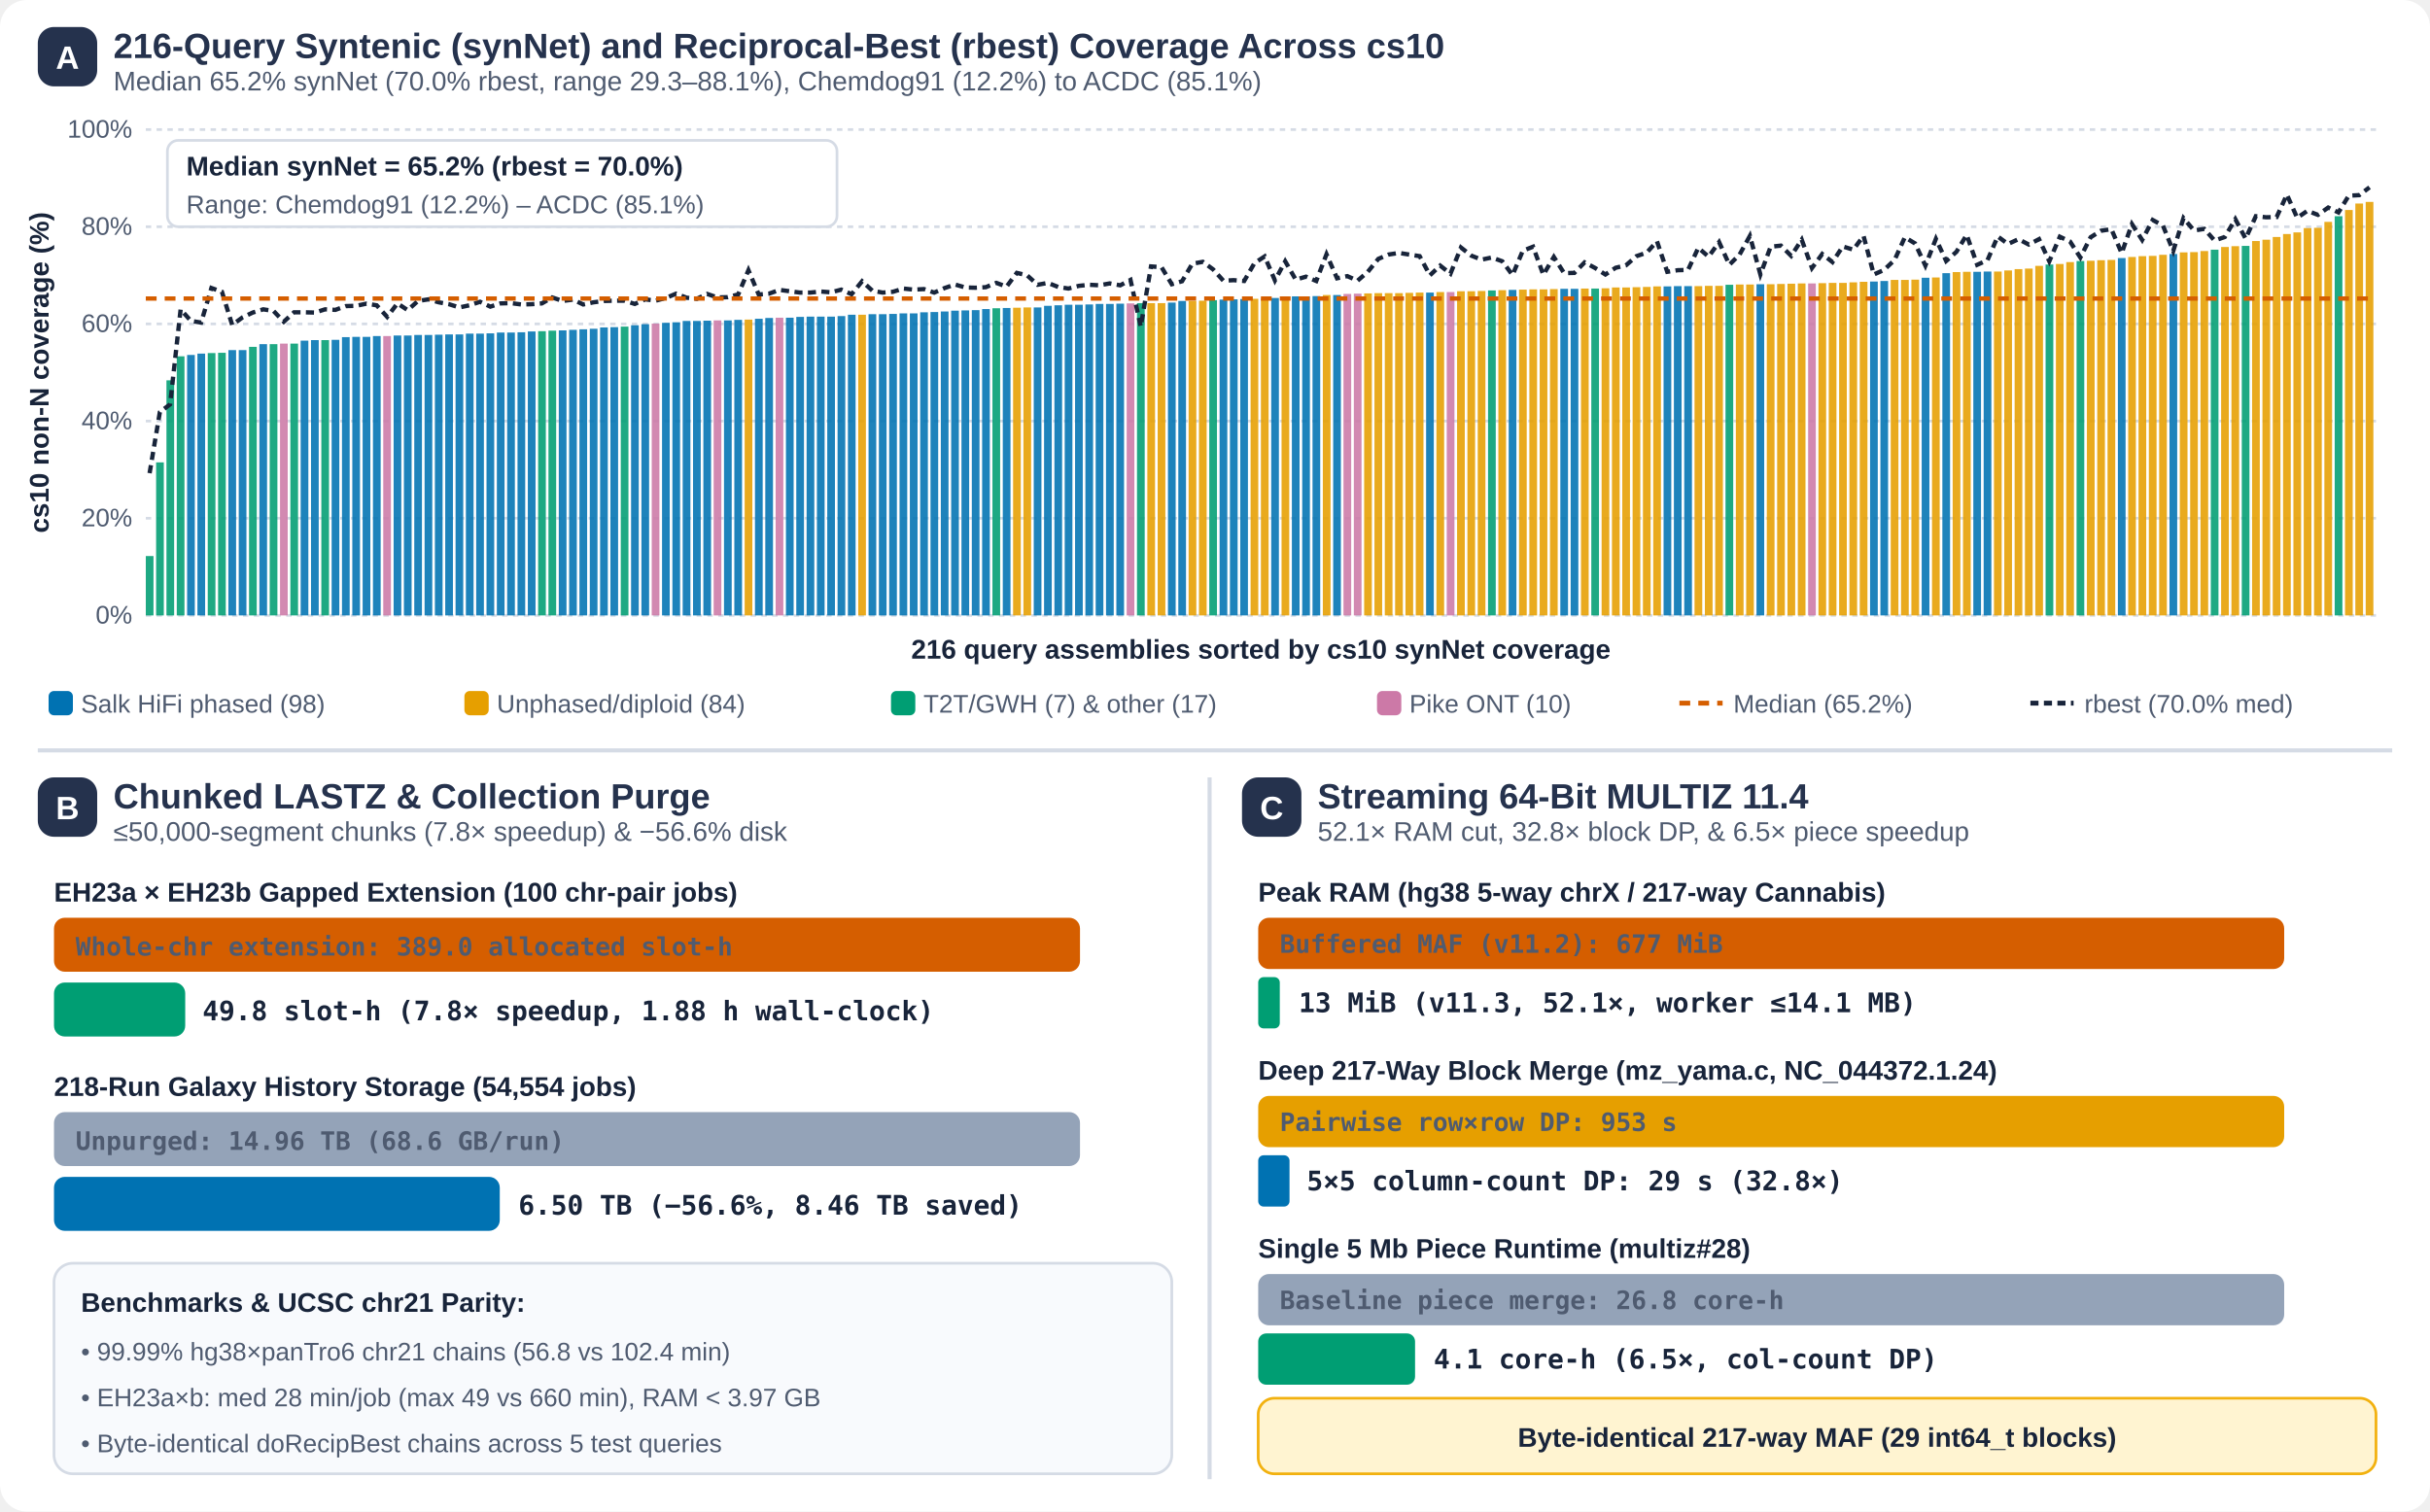
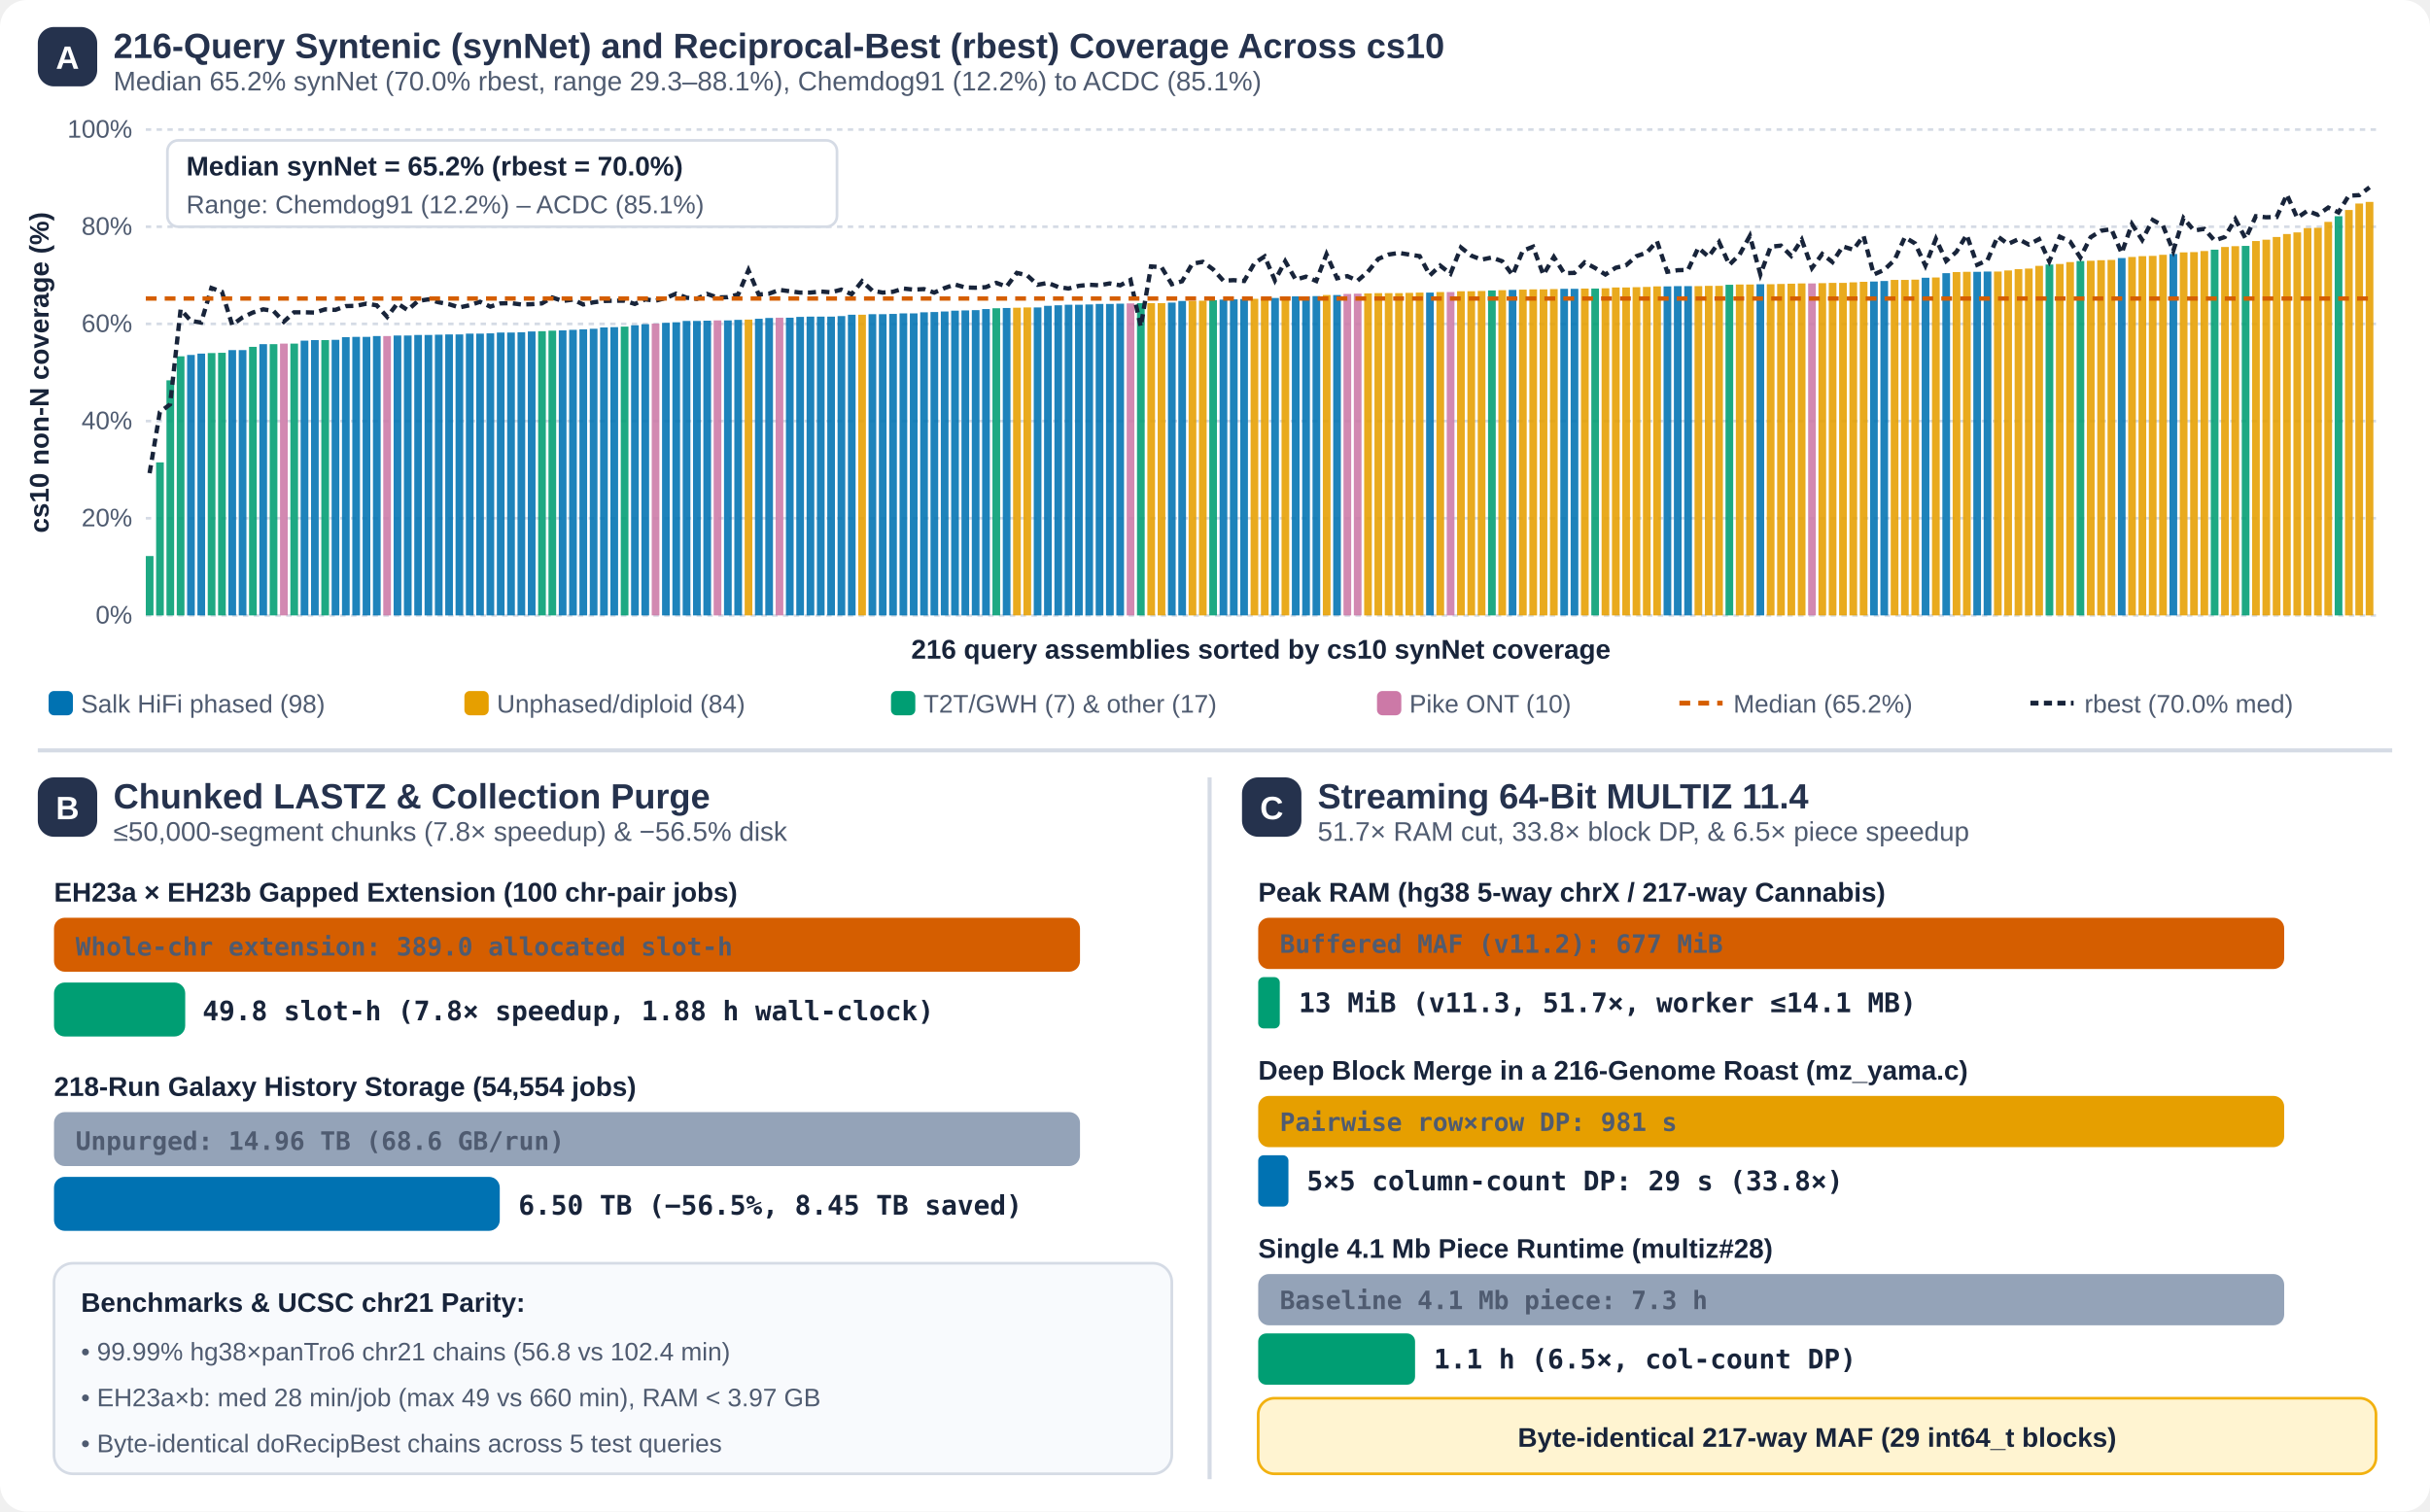
<svg xmlns="http://www.w3.org/2000/svg" viewBox="0 0 900 560" width="100%" height="100%">
  <style>
  text { font-family: "Atkinson Hyperlegible Next", "Helvetica Neue", Arial, sans-serif; fill: #18243a; }
  .mono { font-family: "Atkinson Hyperlegible Mono", "SFMono-Regular", Consolas, monospace; }
  .title { font-size: 13px; font-weight: 800; fill: #25324d; }
  .sub { font-size: 10px; fill: #4f5b70; }
  .lbl { font-size: 10px; font-weight: 600; fill: #18243a; }
  .ax { font-size: 9.4px; fill: #4f5b70; }
  .badge { font-size: 12px; font-weight: 800; fill: #ffffff; }
</style>
  <rect x="0" y="0" width="900" height="560" rx="10" fill="#ffffff" />
  <rect x="14" y="10" width="22" height="22" rx="6" fill="#25324d" />
  <text x="25" y="25.5" text-anchor="middle" class="badge">A</text>
  <text x="42" y="21.5" class="title">216-Query Syntenic (synNet) and Reciprocal-Best (rbest) Coverage Across cs10</text>
  <text x="42" y="33.5" class="sub">Median 65.2% synNet (70.0% rbest, range 29.3–88.1%), Chemdog91 (12.2%) to ACDC (85.1%)</text>
  <line x1="54" y1="228.0" x2="880" y2="228.0" stroke="#d5dbe5" stroke-dasharray="2,2" />
  <text x="49" y="231.0" text-anchor="end" class="ax">0%</text>
  <line x1="54" y1="192.0" x2="880" y2="192.0" stroke="#d5dbe5" stroke-dasharray="2,2" />
  <text x="49" y="195.0" text-anchor="end" class="ax">20%</text>
  <line x1="54" y1="156.0" x2="880" y2="156.0" stroke="#d5dbe5" stroke-dasharray="2,2" />
  <text x="49" y="159.0" text-anchor="end" class="ax">40%</text>
  <line x1="54" y1="120.0" x2="880" y2="120.0" stroke="#d5dbe5" stroke-dasharray="2,2" />
  <text x="49" y="123.0" text-anchor="end" class="ax">60%</text>
  <line x1="54" y1="84.0" x2="880" y2="84.0" stroke="#d5dbe5" stroke-dasharray="2,2" />
  <text x="49" y="87.0" text-anchor="end" class="ax">80%</text>
  <line x1="54" y1="48.0" x2="880" y2="48.0" stroke="#d5dbe5" stroke-dasharray="2,2" />
  <text x="49" y="51.0" text-anchor="end" class="ax">100%</text>
  <text x="18" y="138.0" text-anchor="middle" class="lbl" transform="rotate(-90 18 138.0)">cs10 non-N coverage (%)</text>
  <rect x="54.00" y="206.0" width="2.85" height="22.0" fill="#009E73" opacity="0.88" />
  <rect x="57.82" y="171.3" width="2.85" height="56.7" fill="#009E73" opacity="0.88" />
  <rect x="61.65" y="140.9" width="2.85" height="87.1" fill="#009E73" opacity="0.88" />
  <rect x="65.47" y="132.0" width="2.85" height="96.0" fill="#009E73" opacity="0.88" />
  <rect x="69.30" y="131.5" width="2.85" height="96.5" fill="#0072B2" opacity="0.88" />
  <rect x="73.12" y="131.0" width="2.85" height="97.0" fill="#0072B2" opacity="0.88" />
  <rect x="76.94" y="130.8" width="2.85" height="97.2" fill="#009E73" opacity="0.88" />
  <rect x="80.77" y="130.7" width="2.85" height="97.3" fill="#009E73" opacity="0.88" />
  <rect x="84.59" y="129.7" width="2.85" height="98.3" fill="#0072B2" opacity="0.88" />
  <rect x="88.42" y="129.7" width="2.85" height="98.3" fill="#0072B2" opacity="0.88" />
  <rect x="92.24" y="128.5" width="2.85" height="99.5" fill="#009E73" opacity="0.88" />
  <rect x="96.06" y="127.5" width="2.85" height="100.5" fill="#0072B2" opacity="0.88" />
  <rect x="99.89" y="127.5" width="2.85" height="100.5" fill="#009E73" opacity="0.88" />
  <rect x="103.71" y="127.3" width="2.85" height="100.7" fill="#CC79A7" opacity="0.88" />
  <rect x="107.54" y="127.3" width="2.85" height="100.7" fill="#009E73" opacity="0.88" />
  <rect x="111.36" y="126.2" width="2.85" height="101.8" fill="#0072B2" opacity="0.88" />
  <rect x="115.19" y="126.0" width="2.85" height="102.0" fill="#0072B2" opacity="0.88" />
  <rect x="119.01" y="126.0" width="2.85" height="102.0" fill="#009E73" opacity="0.88" />
  <rect x="122.83" y="125.9" width="2.85" height="102.1" fill="#0072B2" opacity="0.88" />
  <rect x="126.66" y="124.9" width="2.85" height="103.1" fill="#0072B2" opacity="0.88" />
  <rect x="130.48" y="124.8" width="2.85" height="103.2" fill="#0072B2" opacity="0.88" />
  <rect x="134.31" y="124.8" width="2.85" height="103.2" fill="#0072B2" opacity="0.88" />
  <rect x="138.13" y="124.5" width="2.85" height="103.5" fill="#0072B2" opacity="0.88" />
  <rect x="141.95" y="124.5" width="2.85" height="103.5" fill="#CC79A7" opacity="0.88" />
  <rect x="145.78" y="124.3" width="2.85" height="103.7" fill="#0072B2" opacity="0.88" />
  <rect x="149.60" y="124.3" width="2.85" height="103.7" fill="#0072B2" opacity="0.88" />
  <rect x="153.43" y="124.1" width="2.85" height="103.9" fill="#0072B2" opacity="0.88" />
  <rect x="157.25" y="124.1" width="2.85" height="103.9" fill="#0072B2" opacity="0.88" />
  <rect x="161.07" y="124.0" width="2.85" height="104.0" fill="#0072B2" opacity="0.88" />
  <rect x="164.90" y="123.9" width="2.85" height="104.1" fill="#0072B2" opacity="0.88" />
  <rect x="168.72" y="123.9" width="2.85" height="104.1" fill="#0072B2" opacity="0.88" />
  <rect x="172.55" y="123.6" width="2.85" height="104.4" fill="#0072B2" opacity="0.88" />
  <rect x="176.37" y="123.6" width="2.85" height="104.4" fill="#0072B2" opacity="0.88" />
  <rect x="180.19" y="123.5" width="2.85" height="104.5" fill="#0072B2" opacity="0.88" />
  <rect x="184.02" y="123.2" width="2.85" height="104.8" fill="#0072B2" opacity="0.88" />
  <rect x="187.84" y="123.2" width="2.85" height="104.8" fill="#0072B2" opacity="0.88" />
  <rect x="191.67" y="123.1" width="2.85" height="104.9" fill="#0072B2" opacity="0.88" />
  <rect x="195.49" y="122.8" width="2.85" height="105.2" fill="#0072B2" opacity="0.88" />
  <rect x="199.31" y="122.7" width="2.85" height="105.3" fill="#009E73" opacity="0.88" />
  <rect x="203.14" y="122.5" width="2.85" height="105.5" fill="#009E73" opacity="0.88" />
  <rect x="206.96" y="122.4" width="2.85" height="105.6" fill="#0072B2" opacity="0.88" />
  <rect x="210.79" y="122.2" width="2.85" height="105.8" fill="#0072B2" opacity="0.88" />
  <rect x="214.61" y="122.0" width="2.85" height="106.0" fill="#0072B2" opacity="0.88" />
  <rect x="218.44" y="121.8" width="2.85" height="106.2" fill="#0072B2" opacity="0.88" />
  <rect x="222.26" y="121.3" width="2.85" height="106.7" fill="#0072B2" opacity="0.88" />
  <rect x="226.08" y="121.2" width="2.85" height="106.8" fill="#0072B2" opacity="0.88" />
  <rect x="229.91" y="121.0" width="2.85" height="107.0" fill="#009E73" opacity="0.88" />
  <rect x="233.73" y="120.5" width="2.85" height="107.5" fill="#0072B2" opacity="0.88" />
  <rect x="237.56" y="120.1" width="2.85" height="107.9" fill="#0072B2" opacity="0.88" />
  <rect x="241.38" y="119.9" width="2.85" height="108.1" fill="#CC79A7" opacity="0.88" />
  <rect x="245.20" y="119.6" width="2.85" height="108.4" fill="#0072B2" opacity="0.88" />
  <rect x="249.03" y="119.4" width="2.85" height="108.6" fill="#0072B2" opacity="0.88" />
  <rect x="252.85" y="118.9" width="2.85" height="109.1" fill="#0072B2" opacity="0.88" />
  <rect x="256.68" y="118.9" width="2.85" height="109.1" fill="#0072B2" opacity="0.88" />
  <rect x="260.50" y="118.8" width="2.85" height="109.2" fill="#0072B2" opacity="0.88" />
  <rect x="264.32" y="118.7" width="2.85" height="109.3" fill="#CC79A7" opacity="0.88" />
  <rect x="268.15" y="118.7" width="2.85" height="109.3" fill="#0072B2" opacity="0.88" />
  <rect x="271.97" y="118.5" width="2.85" height="109.5" fill="#0072B2" opacity="0.88" />
  <rect x="275.80" y="118.4" width="2.85" height="109.6" fill="#E69F00" opacity="0.88" />
  <rect x="279.62" y="118.1" width="2.85" height="109.9" fill="#0072B2" opacity="0.88" />
  <rect x="283.44" y="117.8" width="2.85" height="110.2" fill="#0072B2" opacity="0.88" />
  <rect x="287.27" y="117.7" width="2.85" height="110.3" fill="#CC79A7" opacity="0.88" />
  <rect x="291.09" y="117.7" width="2.85" height="110.3" fill="#0072B2" opacity="0.88" />
  <rect x="294.92" y="117.4" width="2.85" height="110.6" fill="#0072B2" opacity="0.88" />
  <rect x="298.74" y="117.3" width="2.85" height="110.7" fill="#0072B2" opacity="0.88" />
  <rect x="302.56" y="117.3" width="2.85" height="110.7" fill="#0072B2" opacity="0.88" />
  <rect x="306.39" y="117.3" width="2.85" height="110.7" fill="#0072B2" opacity="0.88" />
  <rect x="310.21" y="117.1" width="2.85" height="110.9" fill="#0072B2" opacity="0.88" />
  <rect x="314.04" y="116.6" width="2.85" height="111.4" fill="#0072B2" opacity="0.88" />
  <rect x="317.86" y="116.6" width="2.85" height="111.4" fill="#E69F00" opacity="0.88" />
  <rect x="321.69" y="116.4" width="2.85" height="111.6" fill="#0072B2" opacity="0.88" />
  <rect x="325.51" y="116.4" width="2.85" height="111.6" fill="#0072B2" opacity="0.88" />
  <rect x="329.33" y="116.3" width="2.85" height="111.7" fill="#0072B2" opacity="0.88" />
  <rect x="333.16" y="116.1" width="2.85" height="111.9" fill="#0072B2" opacity="0.88" />
  <rect x="336.98" y="116.1" width="2.85" height="111.9" fill="#0072B2" opacity="0.88" />
  <rect x="340.81" y="115.7" width="2.85" height="112.3" fill="#0072B2" opacity="0.88" />
  <rect x="344.63" y="115.6" width="2.85" height="112.4" fill="#0072B2" opacity="0.88" />
  <rect x="348.45" y="115.4" width="2.85" height="112.6" fill="#0072B2" opacity="0.88" />
  <rect x="352.28" y="115.1" width="2.85" height="112.9" fill="#0072B2" opacity="0.88" />
  <rect x="356.10" y="115.0" width="2.85" height="113.0" fill="#0072B2" opacity="0.88" />
  <rect x="359.93" y="114.9" width="2.85" height="113.1" fill="#0072B2" opacity="0.88" />
  <rect x="363.75" y="114.5" width="2.85" height="113.5" fill="#0072B2" opacity="0.88" />
  <rect x="367.57" y="114.2" width="2.85" height="113.8" fill="#009E73" opacity="0.88" />
  <rect x="371.40" y="114.1" width="2.85" height="113.9" fill="#0072B2" opacity="0.88" />
  <rect x="375.22" y="114.0" width="2.85" height="114.0" fill="#E69F00" opacity="0.88" />
  <rect x="379.05" y="113.9" width="2.85" height="114.1" fill="#E69F00" opacity="0.88" />
  <rect x="382.87" y="113.9" width="2.85" height="114.1" fill="#0072B2" opacity="0.88" />
  <rect x="386.69" y="113.3" width="2.85" height="114.7" fill="#0072B2" opacity="0.88" />
  <rect x="390.52" y="113.1" width="2.85" height="114.9" fill="#0072B2" opacity="0.88" />
  <rect x="394.34" y="112.9" width="2.85" height="115.1" fill="#0072B2" opacity="0.88" />
  <rect x="398.17" y="112.9" width="2.85" height="115.1" fill="#0072B2" opacity="0.88" />
  <rect x="401.99" y="112.8" width="2.85" height="115.2" fill="#0072B2" opacity="0.88" />
  <rect x="405.81" y="112.6" width="2.85" height="115.4" fill="#0072B2" opacity="0.88" />
  <rect x="409.64" y="112.6" width="2.85" height="115.4" fill="#0072B2" opacity="0.88" />
  <rect x="413.46" y="112.5" width="2.85" height="115.5" fill="#0072B2" opacity="0.88" />
  <rect x="417.29" y="112.4" width="2.85" height="115.6" fill="#CC79A7" opacity="0.88" />
  <rect x="421.11" y="112.3" width="2.85" height="115.7" fill="#009E73" opacity="0.88" />
  <rect x="424.94" y="112.3" width="2.85" height="115.7" fill="#E69F00" opacity="0.88" />
  <rect x="428.76" y="112.3" width="2.85" height="115.7" fill="#E69F00" opacity="0.88" />
  <rect x="432.58" y="112.1" width="2.85" height="115.9" fill="#0072B2" opacity="0.88" />
  <rect x="436.41" y="111.5" width="2.85" height="116.5" fill="#0072B2" opacity="0.88" />
  <rect x="440.23" y="111.5" width="2.85" height="116.5" fill="#E69F00" opacity="0.88" />
  <rect x="444.06" y="111.4" width="2.85" height="116.6" fill="#E69F00" opacity="0.88" />
  <rect x="447.88" y="111.2" width="2.85" height="116.8" fill="#009E73" opacity="0.88" />
  <rect x="451.70" y="111.0" width="2.85" height="117.0" fill="#0072B2" opacity="0.88" />
  <rect x="455.53" y="110.9" width="2.85" height="117.1" fill="#0072B2" opacity="0.88" />
  <rect x="459.35" y="110.8" width="2.85" height="117.2" fill="#0072B2" opacity="0.88" />
  <rect x="463.18" y="110.7" width="2.85" height="117.3" fill="#E69F00" opacity="0.88" />
  <rect x="467.00" y="110.6" width="2.85" height="117.4" fill="#E69F00" opacity="0.88" />
  <rect x="470.82" y="110.4" width="2.85" height="117.6" fill="#0072B2" opacity="0.88" />
  <rect x="474.65" y="110.0" width="2.85" height="118.0" fill="#E69F00" opacity="0.88" />
  <rect x="478.47" y="109.8" width="2.85" height="118.2" fill="#0072B2" opacity="0.88" />
  <rect x="482.30" y="109.8" width="2.85" height="118.2" fill="#0072B2" opacity="0.88" />
  <rect x="486.12" y="109.7" width="2.85" height="118.3" fill="#0072B2" opacity="0.88" />
  <rect x="489.94" y="109.3" width="2.85" height="118.7" fill="#E69F00" opacity="0.88" />
  <rect x="493.77" y="109.3" width="2.85" height="118.7" fill="#0072B2" opacity="0.88" />
  <rect x="497.59" y="108.9" width="2.85" height="119.1" fill="#CC79A7" opacity="0.88" />
  <rect x="501.42" y="108.8" width="2.85" height="119.2" fill="#CC79A7" opacity="0.88" />
  <rect x="505.24" y="108.7" width="2.85" height="119.3" fill="#E69F00" opacity="0.88" />
  <rect x="509.06" y="108.6" width="2.85" height="119.4" fill="#E69F00" opacity="0.88" />
  <rect x="512.89" y="108.6" width="2.85" height="119.4" fill="#E69F00" opacity="0.88" />
  <rect x="516.71" y="108.6" width="2.85" height="119.4" fill="#E69F00" opacity="0.88" />
  <rect x="520.54" y="108.5" width="2.85" height="119.5" fill="#E69F00" opacity="0.88" />
  <rect x="524.36" y="108.4" width="2.85" height="119.6" fill="#E69F00" opacity="0.88" />
  <rect x="528.19" y="108.4" width="2.85" height="119.6" fill="#0072B2" opacity="0.88" />
  <rect x="532.01" y="108.2" width="2.85" height="119.8" fill="#E69F00" opacity="0.88" />
  <rect x="535.83" y="108.2" width="2.85" height="119.8" fill="#CC79A7" opacity="0.88" />
  <rect x="539.66" y="107.9" width="2.85" height="120.1" fill="#E69F00" opacity="0.88" />
  <rect x="543.48" y="107.9" width="2.85" height="120.1" fill="#E69F00" opacity="0.88" />
  <rect x="547.31" y="107.8" width="2.85" height="120.2" fill="#E69F00" opacity="0.88" />
  <rect x="551.13" y="107.6" width="2.85" height="120.4" fill="#009E73" opacity="0.88" />
  <rect x="554.95" y="107.5" width="2.85" height="120.5" fill="#E69F00" opacity="0.88" />
  <rect x="558.78" y="107.4" width="2.85" height="120.6" fill="#0072B2" opacity="0.88" />
  <rect x="562.60" y="107.3" width="2.85" height="120.7" fill="#E69F00" opacity="0.88" />
  <rect x="566.43" y="107.2" width="2.85" height="120.8" fill="#E69F00" opacity="0.88" />
  <rect x="570.25" y="107.2" width="2.85" height="120.8" fill="#E69F00" opacity="0.88" />
  <rect x="574.07" y="107.1" width="2.85" height="120.9" fill="#E69F00" opacity="0.88" />
  <rect x="577.90" y="107.0" width="2.85" height="121.0" fill="#0072B2" opacity="0.88" />
  <rect x="581.72" y="107.0" width="2.85" height="121.0" fill="#0072B2" opacity="0.88" />
  <rect x="585.55" y="106.9" width="2.85" height="121.1" fill="#E69F00" opacity="0.88" />
  <rect x="589.37" y="106.9" width="2.85" height="121.1" fill="#009E73" opacity="0.88" />
  <rect x="593.19" y="106.8" width="2.85" height="121.2" fill="#E69F00" opacity="0.88" />
  <rect x="597.02" y="106.5" width="2.85" height="121.5" fill="#E69F00" opacity="0.88" />
  <rect x="600.84" y="106.5" width="2.85" height="121.5" fill="#E69F00" opacity="0.88" />
  <rect x="604.67" y="106.4" width="2.85" height="121.6" fill="#E69F00" opacity="0.88" />
  <rect x="608.49" y="106.3" width="2.85" height="121.7" fill="#E69F00" opacity="0.88" />
  <rect x="612.31" y="106.1" width="2.85" height="121.9" fill="#E69F00" opacity="0.88" />
  <rect x="616.14" y="106.1" width="2.85" height="121.9" fill="#0072B2" opacity="0.88" />
  <rect x="619.96" y="106.0" width="2.85" height="122.0" fill="#0072B2" opacity="0.88" />
  <rect x="623.79" y="106.0" width="2.85" height="122.0" fill="#0072B2" opacity="0.88" />
  <rect x="627.61" y="106.0" width="2.85" height="122.0" fill="#E69F00" opacity="0.88" />
  <rect x="631.44" y="105.9" width="2.85" height="122.1" fill="#E69F00" opacity="0.88" />
  <rect x="635.26" y="105.9" width="2.85" height="122.1" fill="#E69F00" opacity="0.88" />
  <rect x="639.08" y="105.5" width="2.85" height="122.5" fill="#009E73" opacity="0.88" />
  <rect x="642.91" y="105.4" width="2.85" height="122.6" fill="#E69F00" opacity="0.88" />
  <rect x="646.73" y="105.4" width="2.85" height="122.6" fill="#E69F00" opacity="0.88" />
  <rect x="650.56" y="105.3" width="2.85" height="122.7" fill="#0072B2" opacity="0.88" />
  <rect x="654.38" y="105.3" width="2.85" height="122.7" fill="#E69F00" opacity="0.88" />
  <rect x="658.20" y="105.2" width="2.85" height="122.8" fill="#E69F00" opacity="0.88" />
  <rect x="662.03" y="105.1" width="2.85" height="122.9" fill="#E69F00" opacity="0.88" />
  <rect x="665.85" y="105.0" width="2.85" height="123.0" fill="#E69F00" opacity="0.88" />
  <rect x="669.68" y="105.0" width="2.85" height="123.0" fill="#CC79A7" opacity="0.88" />
  <rect x="673.50" y="104.9" width="2.85" height="123.1" fill="#E69F00" opacity="0.88" />
  <rect x="677.32" y="104.8" width="2.85" height="123.2" fill="#E69F00" opacity="0.88" />
  <rect x="681.15" y="104.8" width="2.85" height="123.2" fill="#E69F00" opacity="0.88" />
  <rect x="684.97" y="104.6" width="2.85" height="123.4" fill="#E69F00" opacity="0.88" />
  <rect x="688.80" y="104.4" width="2.85" height="123.6" fill="#E69F00" opacity="0.88" />
  <rect x="692.62" y="104.3" width="2.85" height="123.7" fill="#0072B2" opacity="0.88" />
  <rect x="696.44" y="104.1" width="2.85" height="123.9" fill="#0072B2" opacity="0.88" />
  <rect x="700.27" y="103.7" width="2.85" height="124.3" fill="#E69F00" opacity="0.88" />
  <rect x="704.09" y="103.7" width="2.85" height="124.3" fill="#E69F00" opacity="0.88" />
  <rect x="707.92" y="103.6" width="2.85" height="124.4" fill="#E69F00" opacity="0.88" />
  <rect x="711.74" y="102.9" width="2.85" height="125.1" fill="#0072B2" opacity="0.88" />
  <rect x="715.56" y="102.8" width="2.85" height="125.2" fill="#E69F00" opacity="0.88" />
  <rect x="719.39" y="101.2" width="2.85" height="126.8" fill="#0072B2" opacity="0.88" />
  <rect x="723.21" y="100.8" width="2.85" height="127.2" fill="#E69F00" opacity="0.88" />
  <rect x="727.04" y="100.7" width="2.85" height="127.3" fill="#E69F00" opacity="0.88" />
  <rect x="730.86" y="100.7" width="2.85" height="127.3" fill="#0072B2" opacity="0.88" />
  <rect x="734.69" y="100.6" width="2.85" height="127.4" fill="#0072B2" opacity="0.88" />
  <rect x="738.51" y="100.6" width="2.85" height="127.4" fill="#E69F00" opacity="0.88" />
  <rect x="742.33" y="100.2" width="2.85" height="127.8" fill="#E69F00" opacity="0.88" />
  <rect x="746.16" y="99.7" width="2.85" height="128.3" fill="#E69F00" opacity="0.88" />
  <rect x="749.98" y="99.5" width="2.85" height="128.5" fill="#E69F00" opacity="0.88" />
  <rect x="753.81" y="98.5" width="2.85" height="129.5" fill="#E69F00" opacity="0.88" />
  <rect x="757.63" y="98.0" width="2.85" height="130.0" fill="#009E73" opacity="0.88" />
  <rect x="761.45" y="97.8" width="2.85" height="130.2" fill="#E69F00" opacity="0.88" />
  <rect x="765.28" y="97.1" width="2.85" height="130.9" fill="#E69F00" opacity="0.88" />
  <rect x="769.10" y="96.7" width="2.85" height="131.3" fill="#009E73" opacity="0.88" />
  <rect x="772.93" y="96.6" width="2.85" height="131.4" fill="#E69F00" opacity="0.88" />
  <rect x="776.75" y="96.4" width="2.85" height="131.6" fill="#E69F00" opacity="0.88" />
  <rect x="780.57" y="96.3" width="2.85" height="131.7" fill="#E69F00" opacity="0.88" />
  <rect x="784.40" y="95.6" width="2.85" height="132.4" fill="#0072B2" opacity="0.88" />
  <rect x="788.22" y="95.2" width="2.85" height="132.8" fill="#E69F00" opacity="0.88" />
  <rect x="792.05" y="94.9" width="2.85" height="133.1" fill="#E69F00" opacity="0.88" />
  <rect x="795.87" y="94.8" width="2.85" height="133.2" fill="#E69F00" opacity="0.88" />
  <rect x="799.69" y="94.4" width="2.85" height="133.6" fill="#E69F00" opacity="0.88" />
  <rect x="803.52" y="94.1" width="2.85" height="133.9" fill="#0072B2" opacity="0.88" />
  <rect x="807.34" y="93.5" width="2.85" height="134.5" fill="#E69F00" opacity="0.88" />
  <rect x="811.17" y="93.4" width="2.85" height="134.6" fill="#E69F00" opacity="0.88" />
  <rect x="814.99" y="93.0" width="2.85" height="135.0" fill="#E69F00" opacity="0.88" />
  <rect x="818.81" y="92.5" width="2.85" height="135.5" fill="#009E73" opacity="0.88" />
  <rect x="822.64" y="91.5" width="2.85" height="136.5" fill="#E69F00" opacity="0.88" />
  <rect x="826.46" y="91.2" width="2.85" height="136.8" fill="#E69F00" opacity="0.88" />
  <rect x="830.29" y="91.1" width="2.85" height="136.9" fill="#009E73" opacity="0.88" />
  <rect x="834.11" y="89.3" width="2.85" height="138.7" fill="#E69F00" opacity="0.88" />
  <rect x="837.94" y="88.8" width="2.85" height="139.2" fill="#E69F00" opacity="0.88" />
  <rect x="841.76" y="87.8" width="2.85" height="140.2" fill="#E69F00" opacity="0.88" />
  <rect x="845.58" y="86.7" width="2.85" height="141.3" fill="#E69F00" opacity="0.88" />
  <rect x="849.41" y="86.1" width="2.85" height="141.9" fill="#E69F00" opacity="0.88" />
  <rect x="853.23" y="84.5" width="2.85" height="143.5" fill="#E69F00" opacity="0.88" />
  <rect x="857.06" y="84.4" width="2.85" height="143.6" fill="#E69F00" opacity="0.88" />
  <rect x="860.88" y="82.2" width="2.85" height="145.8" fill="#E69F00" opacity="0.88" />
  <rect x="864.70" y="80.1" width="2.85" height="147.9" fill="#009E73" opacity="0.88" />
  <rect x="868.53" y="77.8" width="2.85" height="150.2" fill="#E69F00" opacity="0.88" />
  <rect x="872.35" y="75.4" width="2.85" height="152.6" fill="#E69F00" opacity="0.88" />
  <rect x="876.18" y="74.8" width="2.85" height="153.2" fill="#E69F00" opacity="0.88" />
  <polyline fill="none" stroke="#18243a" stroke-width="1.6" stroke-dasharray="3,2" points="55.4,175.3 59.2,152.7 63.0,149.8 66.9,114.6 70.7,118.9 74.5,119.5 78.3,106.7 82.2,108.1 86.0,120.4 89.8,117.6 93.6,115.8 97.5,114.6 101.3,115.2 105.1,119.2 108.9,115.7 112.8,115.7 116.6,115.8 120.4,114.6 124.2,114.8 128.1,113.4 131.9,113.3 135.7,112.5 139.5,113.1 143.4,117.4 147.2,112.4 151.0,114.9 154.8,111.5 158.7,110.9 162.5,112.0 166.3,112.7 170.1,113.9 173.9,113.1 177.8,111.8 181.6,113.6 185.4,112.4 189.2,112.3 193.1,112.8 196.9,112.7 200.7,112.4 204.5,110.2 208.4,111.5 212.2,111.0 216.0,112.8 219.8,112.0 223.7,111.5 227.5,111.4 231.3,111.4 235.1,112.6 239.0,110.9 242.8,111.4 246.6,110.4 250.4,108.8 254.3,110.3 258.1,110.7 261.9,108.9 265.7,110.2 269.5,110.1 273.4,109.1 277.2,100.1 281.0,109.1 284.8,108.8 288.7,107.4 292.5,107.9 296.3,108.4 300.1,108.4 304.0,108.0 307.8,108.3 311.6,107.3 315.4,109.0 319.3,104.2 323.1,107.7 326.9,108.4 330.7,108.1 334.6,106.9 338.4,107.3 342.2,107.1 346.0,108.4 349.9,106.7 353.7,105.4 357.5,106.5 361.3,106.6 365.1,106.4 369.0,104.8 372.8,106.2 376.6,101.1 380.4,102.0 384.3,105.5 388.1,104.8 391.9,106.3 395.7,106.9 399.6,105.9 403.4,105.5 407.2,105.7 411.0,105.0 414.9,105.7 418.7,103.7 422.5,121.0 426.3,98.7 430.2,99.0 434.0,105.3 437.8,104.2 441.6,97.7 445.5,97.0 449.3,99.8 453.1,104.0 456.9,103.8 460.8,104.1 464.6,97.5 468.4,95.0 472.2,103.9 476.0,96.8 479.9,103.6 483.7,102.5 487.5,104.1 491.3,94.2 495.2,103.1 499.0,102.3 502.8,104.0 506.6,100.7 510.5,95.9 514.3,94.3 518.1,93.7 521.9,94.3 525.8,94.9 529.6,102.0 533.4,98.4 537.2,101.4 541.1,91.7 544.9,94.7 548.7,96.2 552.5,95.4 556.4,96.8 560.2,101.9 564.0,92.9 567.8,91.4 571.6,101.8 575.5,95.2 579.3,101.2 583.1,101.1 586.9,97.2 590.8,99.3 594.6,101.7 598.4,99.2 602.2,98.3 606.1,94.9 609.9,93.6 613.7,89.4 617.5,100.7 621.4,100.1 625.2,100.0 629.0,91.8 632.8,95.1 636.7,89.7 640.5,98.1 644.3,94.3 648.1,87.4 652.0,101.7 655.8,91.4 659.6,91.0 663.4,94.8 667.3,88.8 671.1,99.3 674.9,94.1 678.7,97.1 682.5,91.3 686.4,92.5 690.2,87.4 694.0,101.7 697.8,100.0 701.7,96.3 705.5,87.9 709.3,90.2 713.1,98.4 717.0,88.5 720.8,96.7 724.6,93.3 728.4,87.0 732.3,98.1 736.1,96.4 739.9,87.6 743.7,90.4 747.6,88.6 751.4,90.6 755.2,88.6 759.0,96.8 762.9,87.7 766.7,89.5 770.5,95.4 774.3,87.9 778.1,85.5 782.0,84.9 785.8,93.8 789.6,83.0 793.4,88.9 797.3,81.5 801.1,83.6 804.9,93.0 808.7,80.8 812.6,85.4 816.4,84.8 820.2,89.1 824.0,87.8 827.9,81.2 831.7,88.4 835.5,80.1 839.3,80.5 843.2,80.4 847.0,72.1 850.8,80.7 854.6,78.1 858.5,79.6 862.3,76.9 866.1,78.7 869.9,72.5 873.8,72.3 877.6,69.4" />
  <line x1="54" y1="110.6" x2="880" y2="110.6" stroke="#D55E00" stroke-width="1.6" stroke-dasharray="4,3" />
  <rect x="62" y="52" width="248" height="32" rx="4" fill="#ffffff" stroke="#d5dbe5" />
  <text x="69" y="65" class="lbl" fill="#D55E00">Median synNet = 65.2% (rbest = 70.0%)</text>
  <text x="69" y="79" class="ax">Range: Chemdog91 (12.2%) – ACDC (85.1%)</text>
  <text x="467.0" y="244" text-anchor="middle" class="lbl">216 query assemblies sorted by cs10 synNet coverage</text>
  <rect x="18" y="256" width="9" height="9" rx="2" fill="#0072B2" />
  <text x="30" y="264" class="ax">Salk HiFi phased (98)</text>
  <rect x="172" y="256" width="9" height="9" rx="2" fill="#E69F00" />
  <text x="184" y="264" class="ax">Unphased/diploid (84)</text>
  <rect x="330" y="256" width="9" height="9" rx="2" fill="#009E73" />
  <text x="342" y="264" class="ax">T2T/GWH (7) &amp; other (17)</text>
  <rect x="510" y="256" width="9" height="9" rx="2" fill="#CC79A7" />
  <text x="522" y="264" class="ax">Pike ONT (10)</text>
  <line x1="622" y1="260.5" x2="638" y2="260.5" stroke="#D55E00" stroke-width="1.8" stroke-dasharray="4,3" />
  <text x="642" y="264" class="ax">Median (65.2%)</text>
  <line x1="752" y1="260.5" x2="768" y2="260.5" stroke="#18243a" stroke-width="1.8" stroke-dasharray="3,2" />
  <text x="772" y="264" class="ax">rbest (70.0% med)</text>
  <line x1="14" y1="278" x2="886" y2="278" stroke="#d5dbe5" stroke-width="1.5" />
  <rect x="14" y="288" width="22" height="22" rx="6" fill="#25324d" />
  <text x="25" y="303.5" text-anchor="middle" class="badge">B</text>
  <text x="42" y="299.5" class="title">Chunked LASTZ &amp; Collection Purge</text>
-   <text x="42" y="311.5" class="sub">≤50,000-segment chunks (7.8× speedup) &amp; −56.6% disk</text>
+   <text x="42" y="311.5" class="sub">≤50,000-segment chunks (7.8× speedup) &amp; −56.5% disk</text>
  <text x="20" y="334" class="lbl">EH23a × EH23b Gapped Extension (100 chr-pair jobs)</text>
  <rect x="20" y="340" width="380" height="20" rx="4" fill="#D55E00" />
  <text x="28" y="354" class="ax mono" fill="#ffffff" font-weight="700">Whole-chr extension: 389.0 allocated slot-h</text>
  <rect x="20" y="364" width="48.6" height="20" rx="4" fill="#009E73" />
  <text x="75" y="378" class="lbl mono" fill="#009E73">49.8 slot-h (7.8× speedup, 1.88 h wall-clock)</text>
  <text x="20" y="406" class="lbl">218-Run Galaxy History Storage (54,554 jobs)</text>
  <rect x="20" y="412" width="380" height="20" rx="4" fill="#94a3b8" />
  <text x="28" y="426" class="ax mono" fill="#ffffff" font-weight="700">Unpurged: 14.96 TB (68.6 GB/run)</text>
  <rect x="20" y="436" width="165.1" height="20" rx="4" fill="#0072B2" />
-   <text x="192" y="450" class="lbl mono" fill="#0072B2">6.50 TB (−56.6%, 8.46 TB saved)</text>
+   <text x="192" y="450" class="lbl mono" fill="#0072B2">6.50 TB (−56.5%, 8.45 TB saved)</text>
  <rect x="20" y="468" width="414" height="78" rx="7" fill="#f8fafd" stroke="#d5dbe5" />
  <text x="30" y="486" class="lbl">Benchmarks &amp; UCSC chr21 Parity:</text>
  <text x="30" y="504" class="ax">• 99.99% hg38×panTro6 chr21 chains (56.8 vs 102.4 min)</text>
  <text x="30" y="521" class="ax">• EH23a×b: med 28 min/job (max 49 vs 660 min), RAM &lt; 3.97 GB</text>
  <text x="30" y="538" class="ax">• Byte-identical doRecipBest chains across 5 test queries</text>
  <line x1="448" y1="288" x2="448" y2="548" stroke="#d5dbe5" stroke-width="1.5" />
  <rect x="460" y="288" width="22" height="22" rx="6" fill="#25324d" />
  <text x="471" y="303.5" text-anchor="middle" class="badge">C</text>
  <text x="488" y="299.5" class="title">Streaming 64-Bit MULTIZ 11.4</text>
-   <text x="488" y="311.5" class="sub">52.1× RAM cut, 32.8× block DP, &amp; 6.5× piece speedup</text>
+   <text x="488" y="311.5" class="sub">51.7× RAM cut, 33.8× block DP, &amp; 6.5× piece speedup</text>
  <text x="466" y="334" class="lbl">Peak RAM (hg38 5-way chrX / 217-way Cannabis)</text>
  <rect x="466" y="340" width="380" height="19" rx="4" fill="#D55E00" />
  <text x="474" y="353" class="ax mono" fill="#ffffff" font-weight="700">Buffered MAF (v11.2): 677 MiB</text>
  <rect x="466" y="362" width="8.0" height="19" rx="2" fill="#009E73" />
-   <text x="481" y="375" class="lbl mono" fill="#009E73">13 MiB (v11.3, 52.1×, worker ≤14.1 MB)</text>
-   <text x="466" y="400" class="lbl">Deep 217-Way Block Merge (mz_yama.c, NC_044372.1.24)</text>
+   <text x="481" y="375" class="lbl mono" fill="#009E73">13 MiB (v11.3, 51.7×, worker ≤14.1 MB)</text>
+   <text x="466" y="400" class="lbl">Deep Block Merge in a 216-Genome Roast (mz_yama.c)</text>
  <rect x="466" y="406" width="380" height="19" rx="4" fill="#E69F00" />
-   <text x="474" y="419" class="ax mono" fill="#ffffff" font-weight="700">Pairwise row×row DP: 953 s</text>
-   <rect x="466" y="428" width="11.6" height="19" rx="2" fill="#0072B2" />
-   <text x="484" y="441" class="lbl mono" fill="#0072B2">5×5 column-count DP: 29 s (32.8×)</text>
-   <text x="466" y="466" class="lbl">Single 5 Mb Piece Runtime (multiz#28)</text>
+   <text x="474" y="419" class="ax mono" fill="#ffffff" font-weight="700">Pairwise row×row DP: 981 s</text>
+   <rect x="466" y="428" width="11.2" height="19" rx="2" fill="#0072B2" />
+   <text x="484" y="441" class="lbl mono" fill="#0072B2">5×5 column-count DP: 29 s (33.8×)</text>
+   <text x="466" y="466" class="lbl">Single 4.1 Mb Piece Runtime (multiz#28)</text>
  <rect x="466" y="472" width="380" height="19" rx="4" fill="#94a3b8" />
-   <text x="474" y="485" class="ax mono" fill="#ffffff" font-weight="700">Baseline piece merge: 26.8 core-h</text>
+   <text x="474" y="485" class="ax mono" fill="#ffffff" font-weight="700">Baseline 4.1 Mb piece: 7.3 h</text>
  <rect x="466" y="494" width="58.1" height="19" rx="3" fill="#009E73" />
-   <text x="531" y="507" class="lbl mono" fill="#009E73">4.1 core-h (6.5×, col-count DP)</text>
+   <text x="531" y="507" class="lbl mono" fill="#009E73">1.1 h (6.5×, col-count DP)</text>
  <rect x="466" y="518" width="414" height="28" rx="6" fill="#fff4d1" stroke="#f2b10f" />
  <text x="673" y="536" text-anchor="middle" class="lbl">Byte-identical 217-way MAF (29 int64_t blocks)</text>
</svg>
